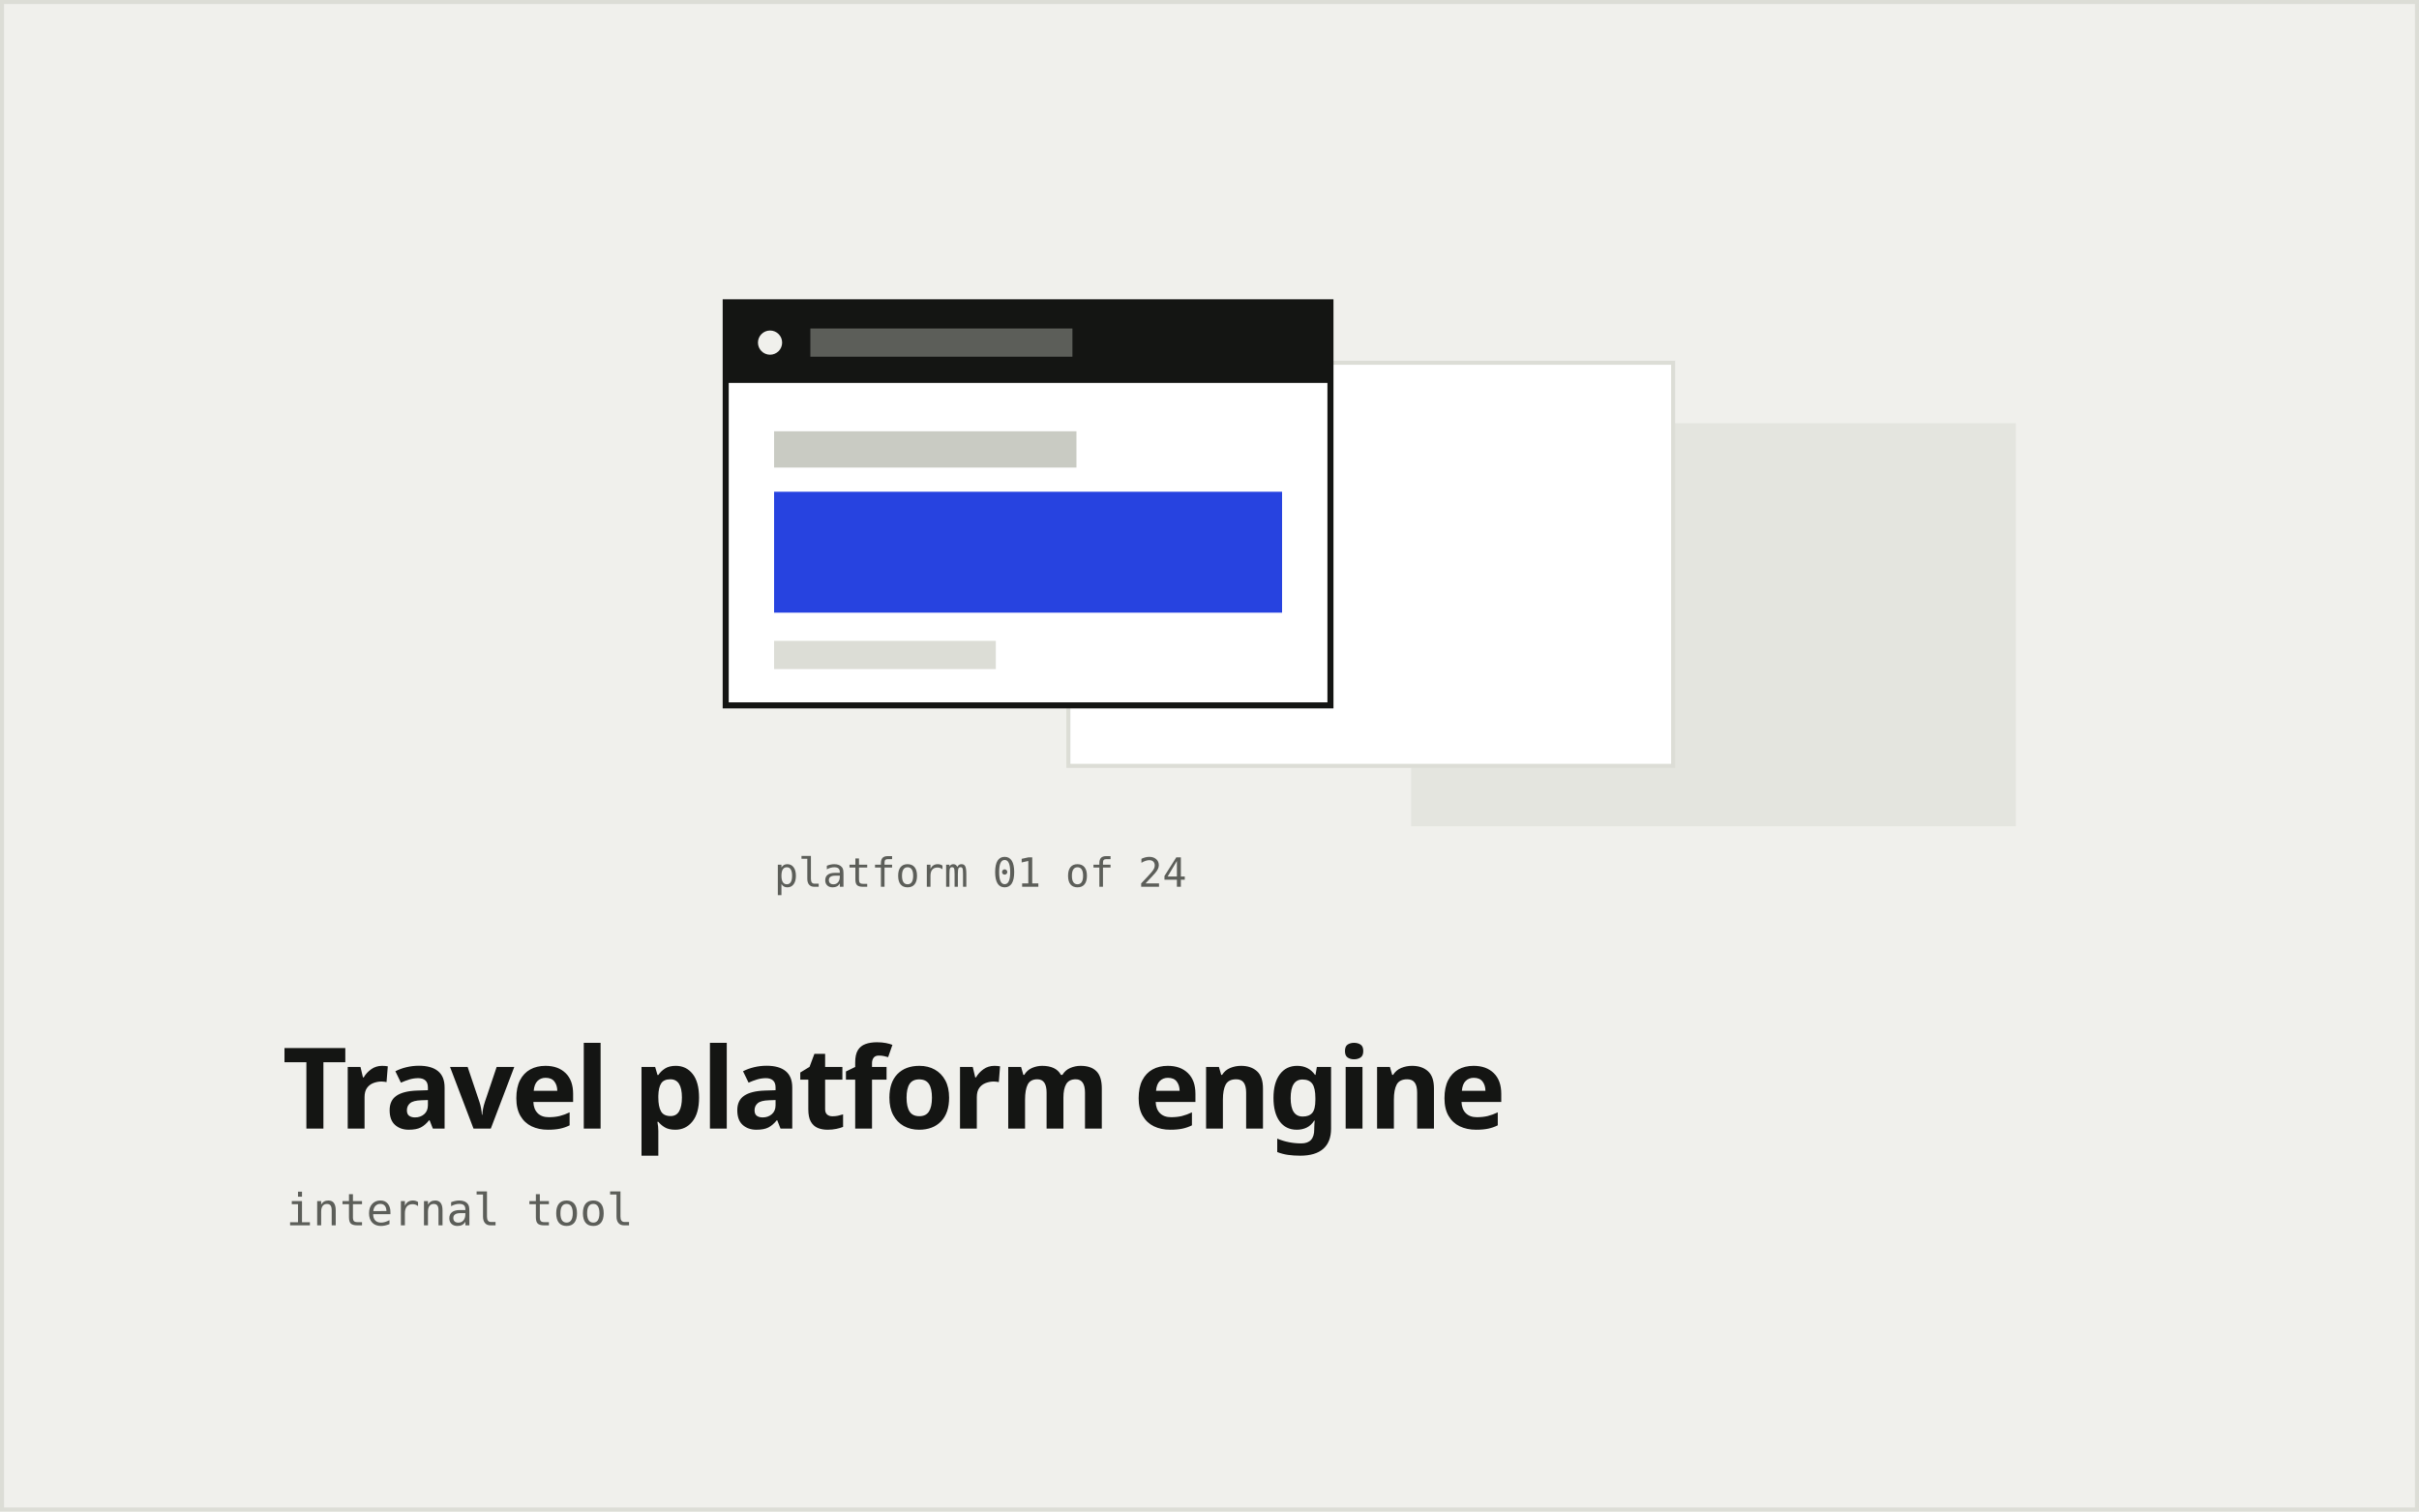
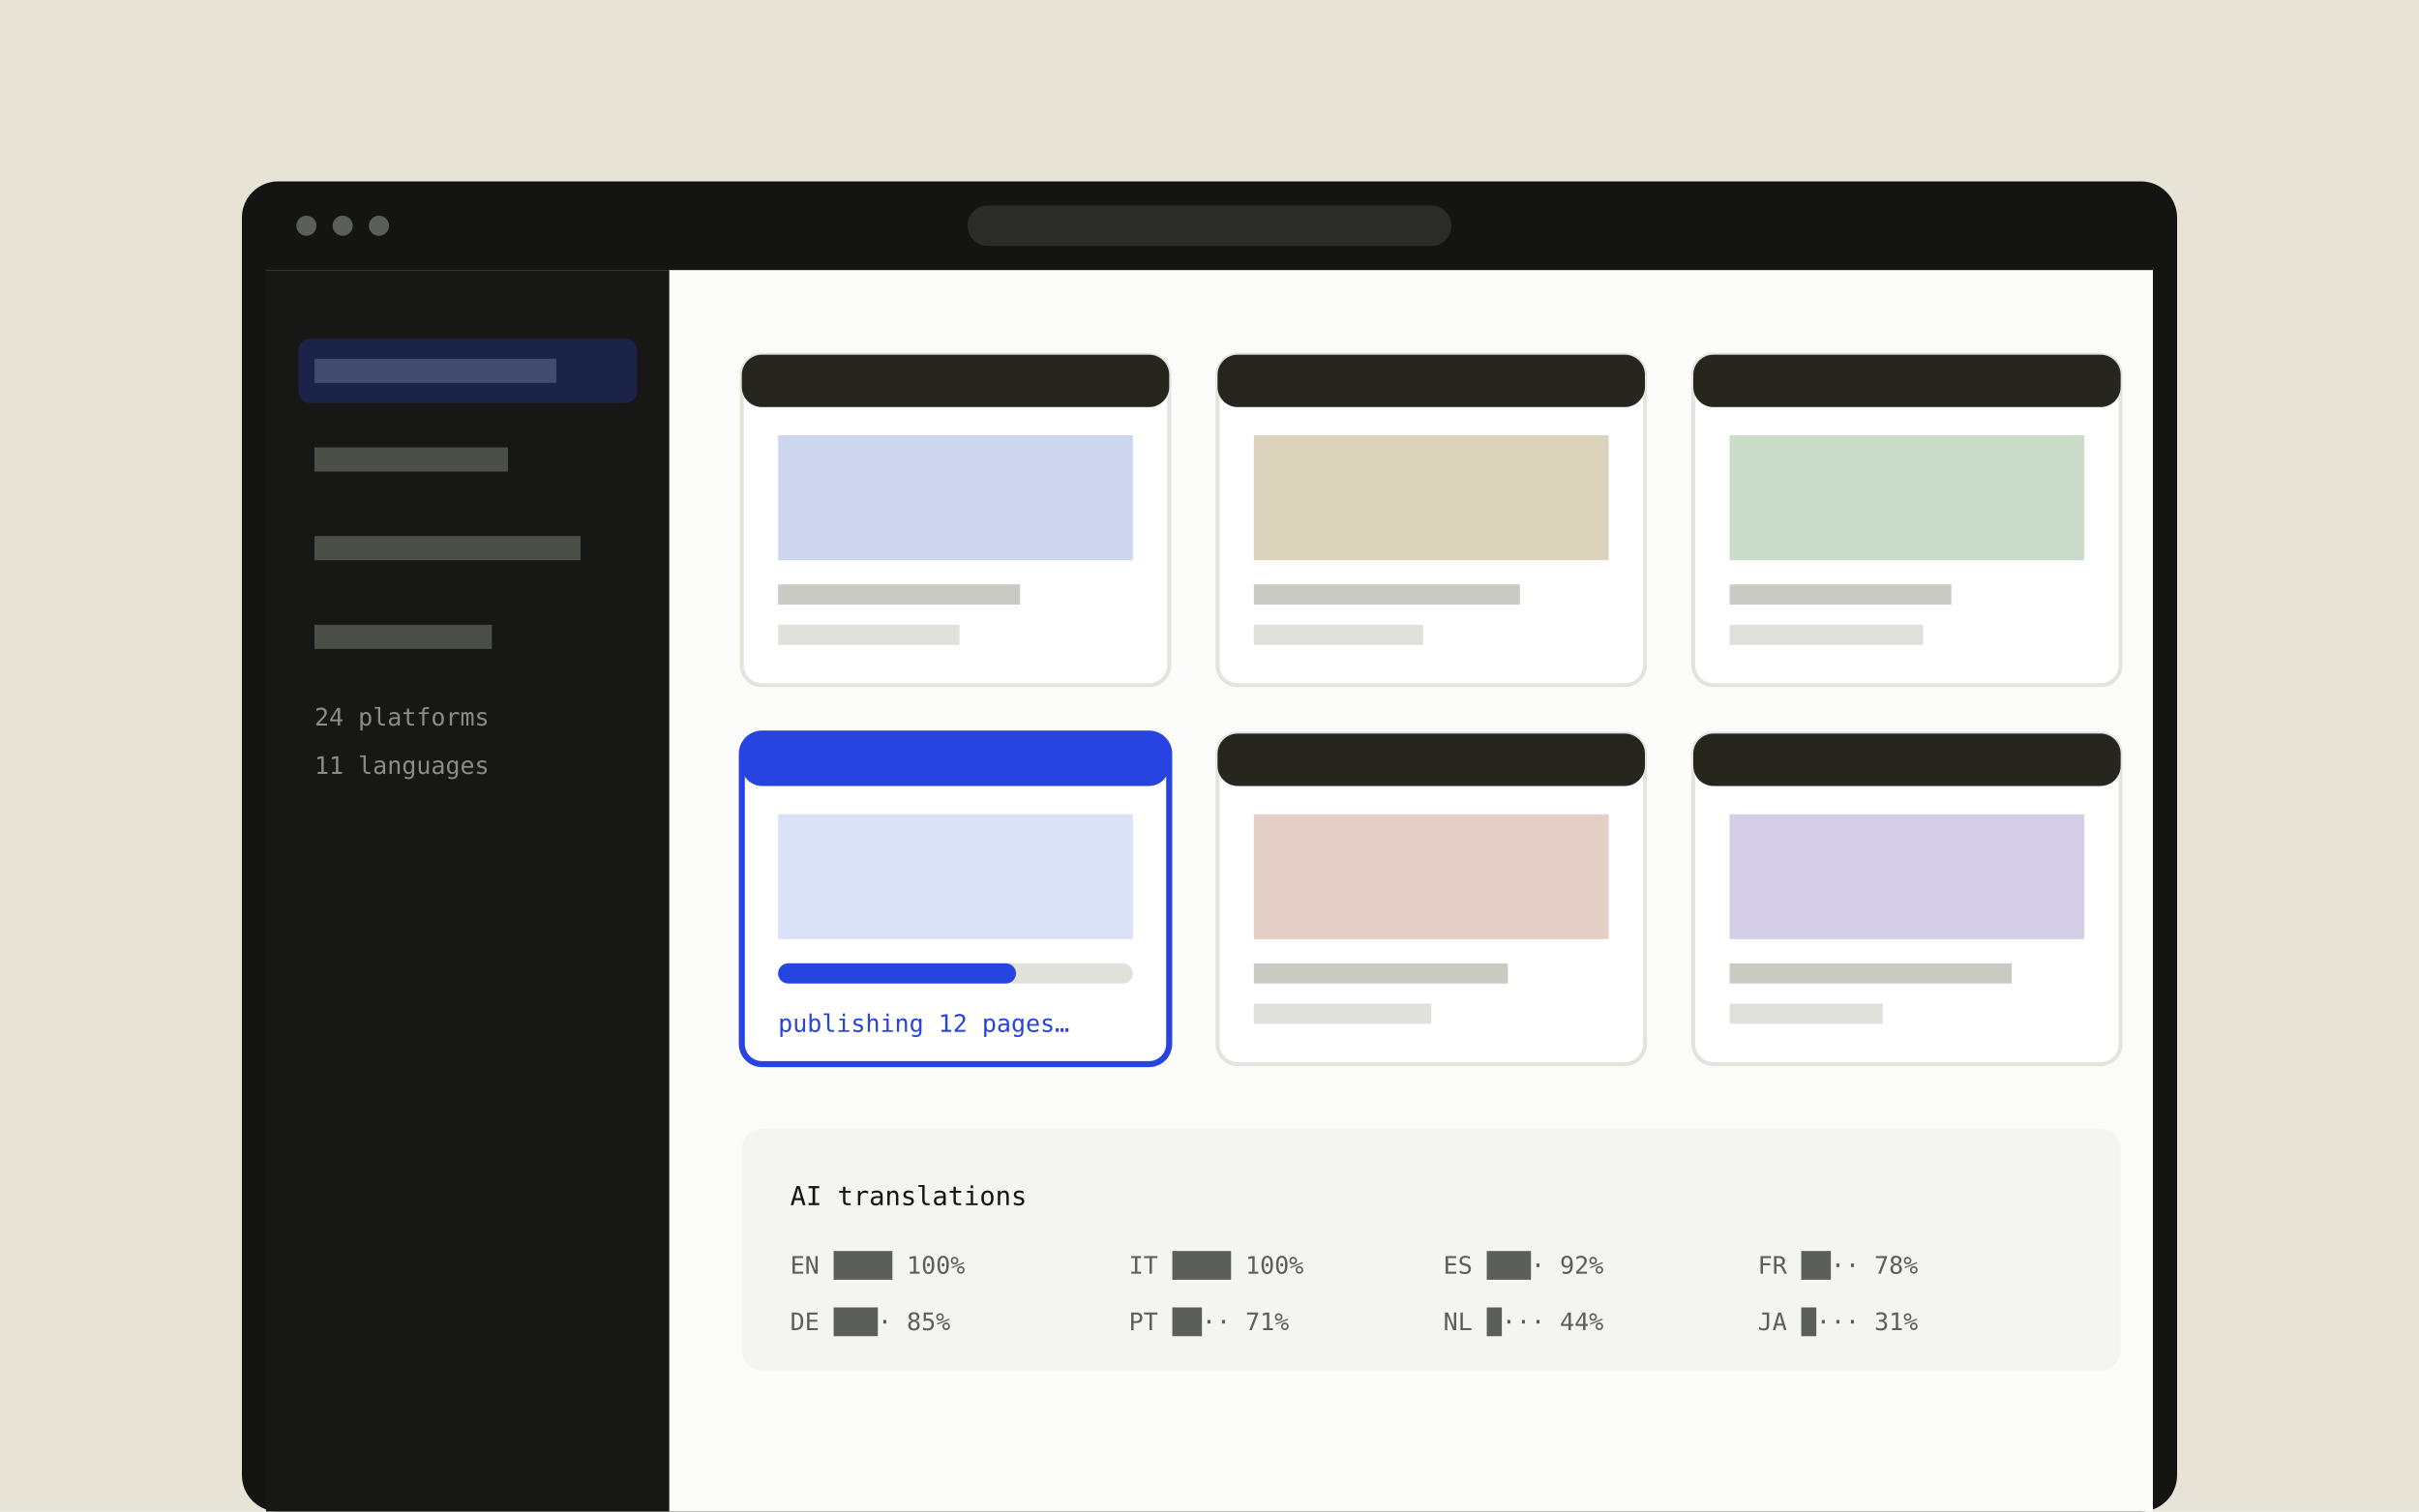
- <svg xmlns="http://www.w3.org/2000/svg" width="1200" height="750" viewBox="0 0 1200 750">
-   <rect width="1200" height="750" fill="#f0f0ec" />
-   <rect x="1" y="1" width="1198" height="748" fill="none" stroke="#dcddd6" stroke-width="2" />
+ <svg xmlns="http://www.w3.org/2000/svg" width="1200" height="750" viewBox="0 0 1200 750" font-family="IBM Plex Mono, monospace">
+   <rect width="1200" height="750" fill="#e7e3d6" />
+   <rect x="120" y="90" width="960" height="660" rx="18" fill="#141513" />
+   <circle cx="152" cy="112" r="5" fill="#5c5e59" />
+   <circle cx="170" cy="112" r="5" fill="#5c5e59" />
+   <circle cx="188" cy="112" r="5" fill="#5c5e59" />
+   <rect x="480" y="102" width="240" height="20" rx="10" fill="#2b2c28" />
+   <rect x="132" y="134" width="936" height="616" fill="#fbfbf9" />
+   <rect x="132" y="134" width="200" height="616" fill="#171815" />
+   <g fill="#4b4d47">
+     <rect x="156" y="178" width="120" height="12" />
+     <rect x="156" y="222" width="96" height="12" />
+     <rect x="156" y="266" width="132" height="12" />
+     <rect x="156" y="310" width="88" height="12" />
+   </g>
+   <rect x="148" y="168" width="168" height="32" rx="6" fill="#2743e0" opacity="0.25" />
+   <text x="156" y="360" font-size="12" fill="#8b8d85">24 platforms</text>
+   <text x="156" y="384" font-size="12" fill="#8b8d85">11 languages</text>
  <g>
-     <rect x="700" y="210" width="300" height="200" fill="#e4e5df" />
-     <rect x="530" y="180" width="300" height="200" fill="#ffffff" stroke="#dcddd6" stroke-width="2" />
-     <rect x="360" y="150" width="300" height="200" fill="#ffffff" stroke="#141513" stroke-width="3" />
+     <rect x="368" y="176" width="212" height="164" rx="10" fill="#ffffff" stroke="#e3e4de" stroke-width="2" />
+     <rect x="368" y="176" width="212" height="26" rx="10" fill="#26261f" />
+     <rect x="386" y="216" width="176" height="62" fill="#cdd6ee" />
+     <rect x="386" y="290" width="120" height="10" fill="#c9cbc3" />
+     <rect x="386" y="310" width="90" height="10" fill="#e0e1db" />
  </g>
-   <rect x="360" y="150" width="300" height="40" fill="#141513" />
-   <circle cx="382" cy="170" r="6" fill="#f0f0ec" />
-   <rect x="402" y="163" width="130" height="14" fill="#5c5e59" />
-   <rect x="384" y="214" width="150" height="18" fill="#c9cbc3" />
-   <rect x="384" y="244" width="252" height="60" fill="#2743e0" />
-   <rect x="384" y="318" width="110" height="14" fill="#dcddd6" />
-   <g font-family="IBM Plex Mono, monospace" font-size="20" fill="#5c5e59">
-     <text x="384" y="440">platform 01 of 24</text>
+   <g>
+     <rect x="604" y="176" width="212" height="164" rx="10" fill="#ffffff" stroke="#e3e4de" stroke-width="2" />
+     <rect x="604" y="176" width="212" height="26" rx="10" fill="#26261f" />
+     <rect x="622" y="216" width="176" height="62" fill="#dcd3bd" />
+     <rect x="622" y="290" width="132" height="10" fill="#c9cbc3" />
+     <rect x="622" y="310" width="84" height="10" fill="#e0e1db" />
  </g>
-   <text x="140" y="560" font-family="Space Grotesk, sans-serif" font-size="56" font-weight="700" fill="#141513" letter-spacing="-1.5">Travel platform engine</text>
-   <text x="142" y="608" font-family="IBM Plex Mono, monospace" font-size="22" fill="#5c5e59">internal tool</text>
+   <g>
+     <rect x="840" y="176" width="212" height="164" rx="10" fill="#ffffff" stroke="#e3e4de" stroke-width="2" />
+     <rect x="840" y="176" width="212" height="26" rx="10" fill="#26261f" />
+     <rect x="858" y="216" width="176" height="62" fill="#ccdccb" />
+     <rect x="858" y="290" width="110" height="10" fill="#c9cbc3" />
+     <rect x="858" y="310" width="96" height="10" fill="#e0e1db" />
+   </g>
+   <g>
+     <rect x="368" y="364" width="212" height="164" rx="10" fill="#ffffff" stroke="#2743e0" stroke-width="3" />
+     <rect x="368" y="364" width="212" height="26" rx="10" fill="#2743e0" />
+     <rect x="386" y="404" width="176" height="62" fill="#dbe1f6" />
+     <rect x="386" y="478" width="176" height="10" rx="5" fill="#e0e1db" />
+     <rect x="386" y="478" width="118" height="10" rx="5" fill="#2743e0" />
+     <text x="386" y="512" font-size="12" fill="#2743e0">publishing 12 pages…</text>
+   </g>
+   <g>
+     <rect x="604" y="364" width="212" height="164" rx="10" fill="#ffffff" stroke="#e3e4de" stroke-width="2" />
+     <rect x="604" y="364" width="212" height="26" rx="10" fill="#26261f" />
+     <rect x="622" y="404" width="176" height="62" fill="#e3cfc6" />
+     <rect x="622" y="478" width="126" height="10" fill="#c9cbc3" />
+     <rect x="622" y="498" width="88" height="10" fill="#e0e1db" />
+   </g>
+   <g>
+     <rect x="840" y="364" width="212" height="164" rx="10" fill="#ffffff" stroke="#e3e4de" stroke-width="2" />
+     <rect x="840" y="364" width="212" height="26" rx="10" fill="#26261f" />
+     <rect x="858" y="404" width="176" height="62" fill="#d4cfe6" />
+     <rect x="858" y="478" width="140" height="10" fill="#c9cbc3" />
+     <rect x="858" y="498" width="76" height="10" fill="#e0e1db" />
+   </g>
+   <rect x="368" y="560" width="684" height="120" rx="10" fill="#f4f4f0" />
+   <text x="392" y="598" font-size="13" fill="#141513">AI translations</text>
+   <g font-size="12" fill="#5c5e59">
+     <text x="392" y="632">EN ████ 100%</text>
+     <text x="560" y="632">IT ████ 100%</text>
+     <text x="716" y="632">ES ███· 92%</text>
+     <text x="872" y="632">FR ██·· 78%</text>
+     <text x="392" y="660">DE ███· 85%</text>
+     <text x="560" y="660">PT ██·· 71%</text>
+     <text x="716" y="660">NL █··· 44%</text>
+     <text x="872" y="660">JA █··· 31%</text>
+   </g>
</svg>
